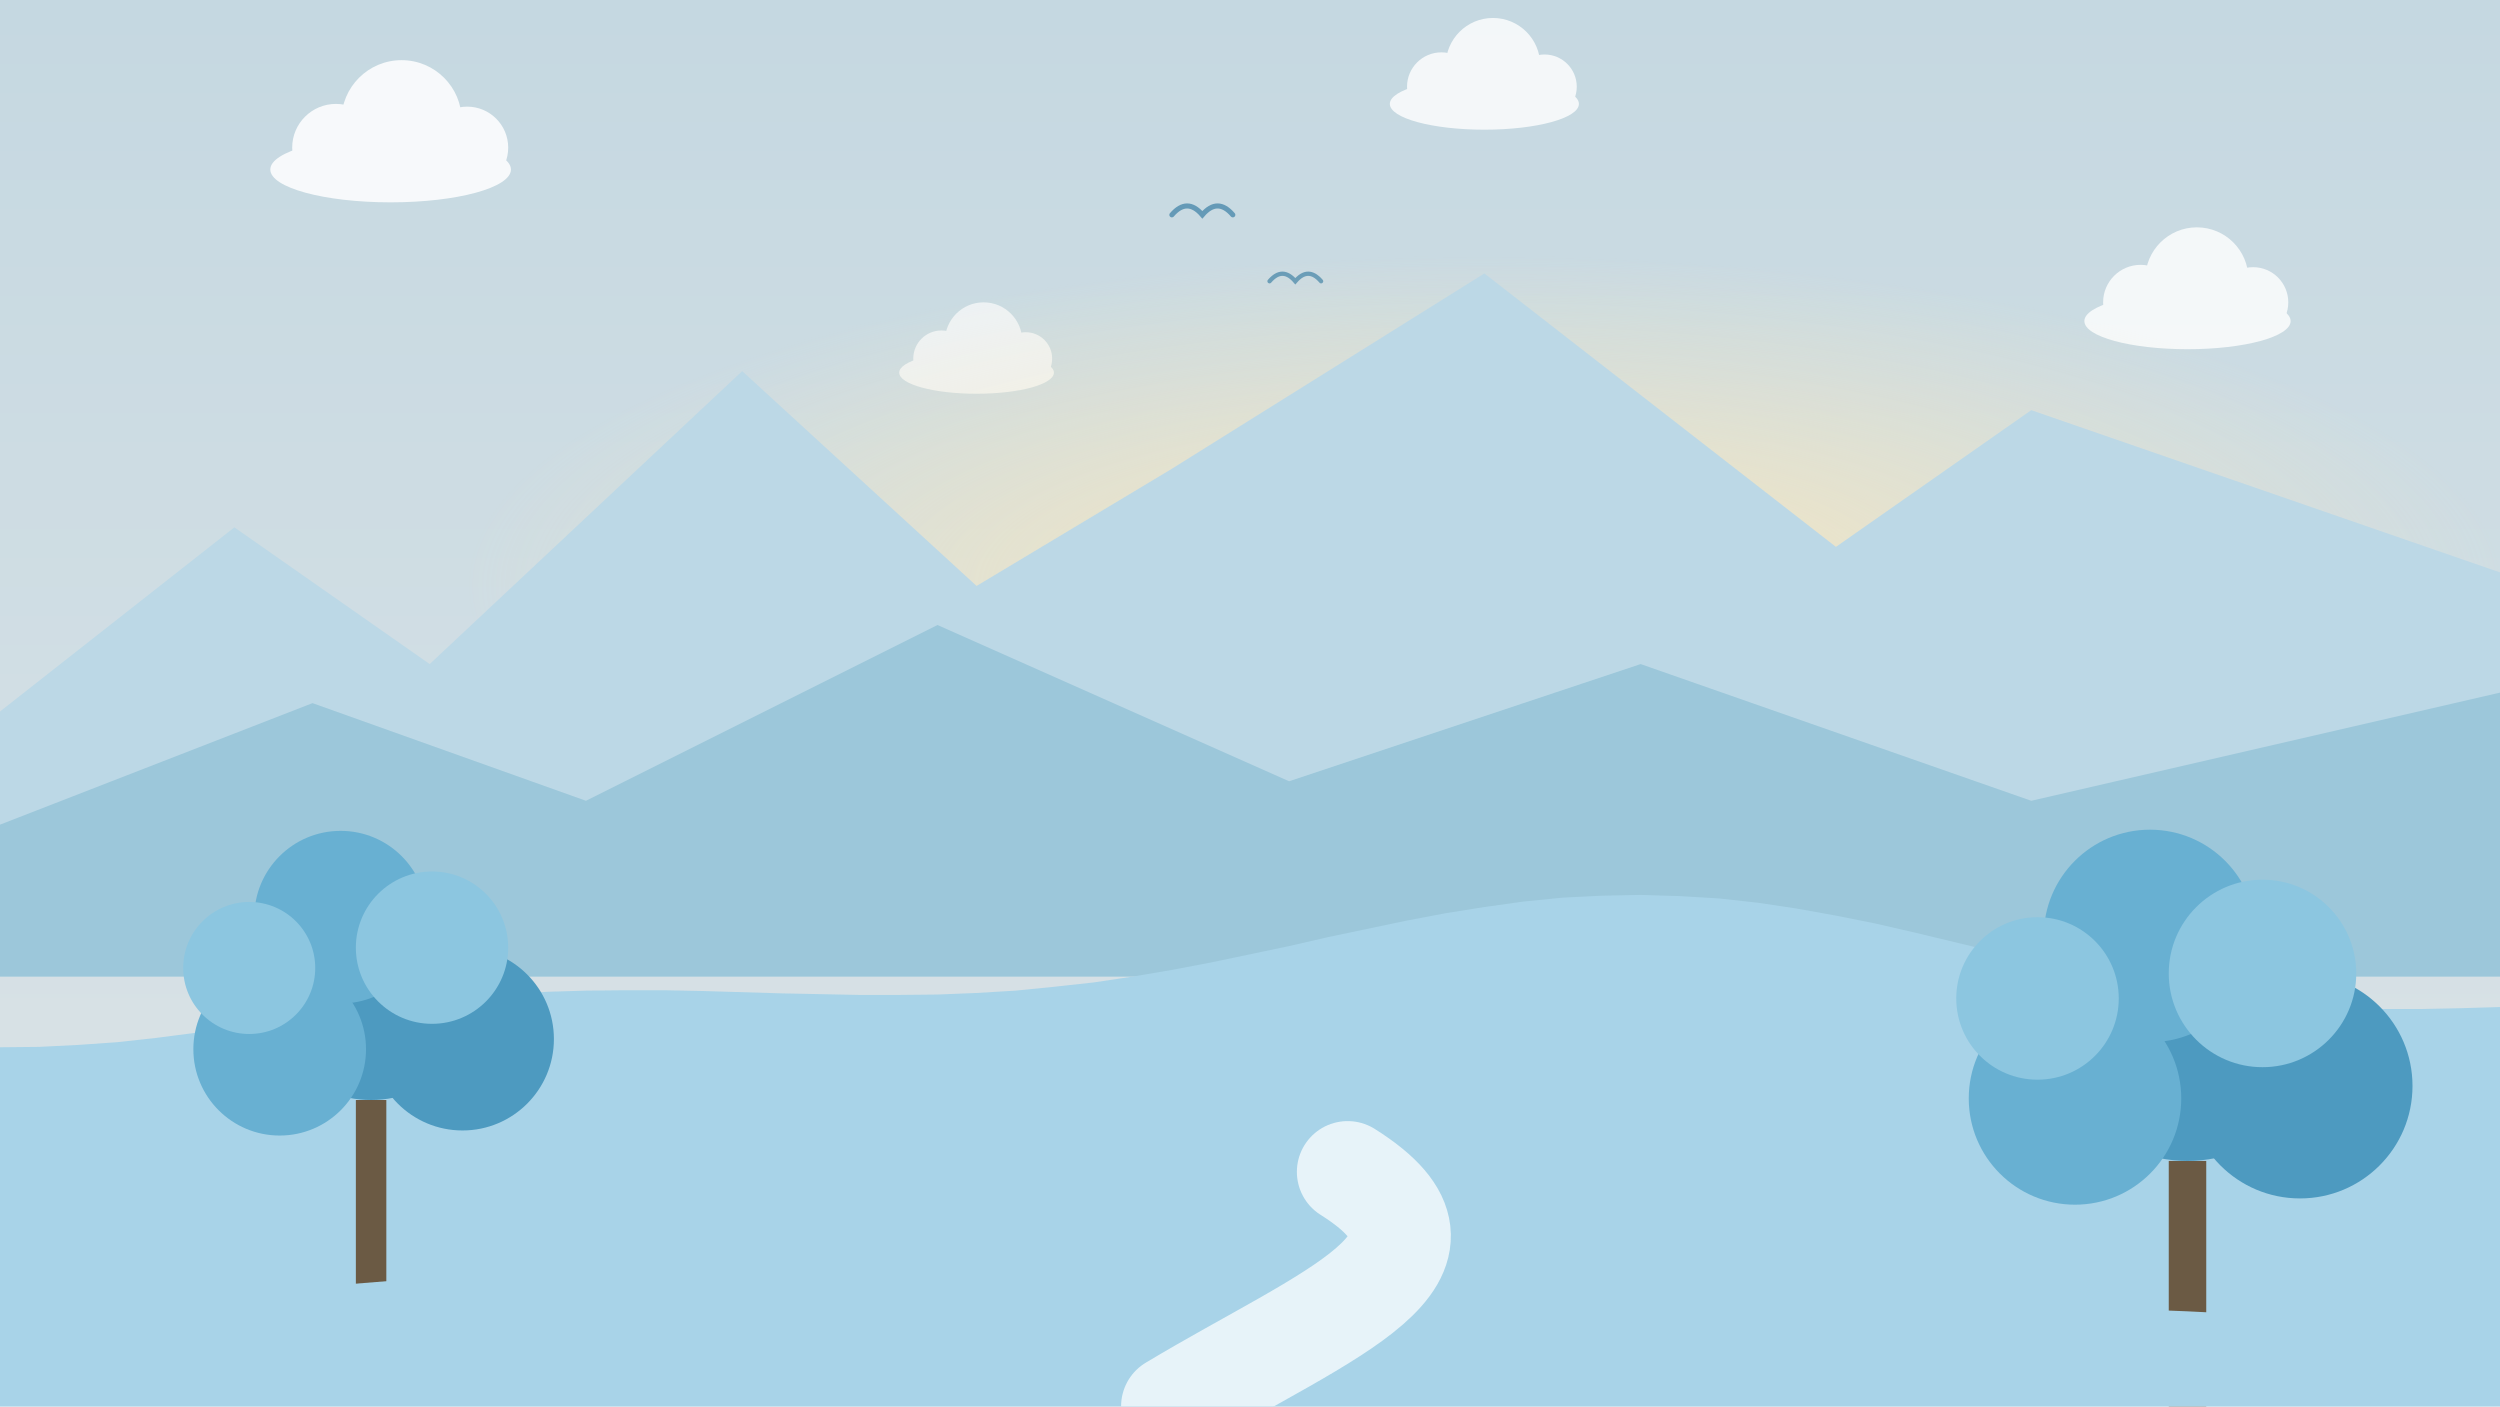
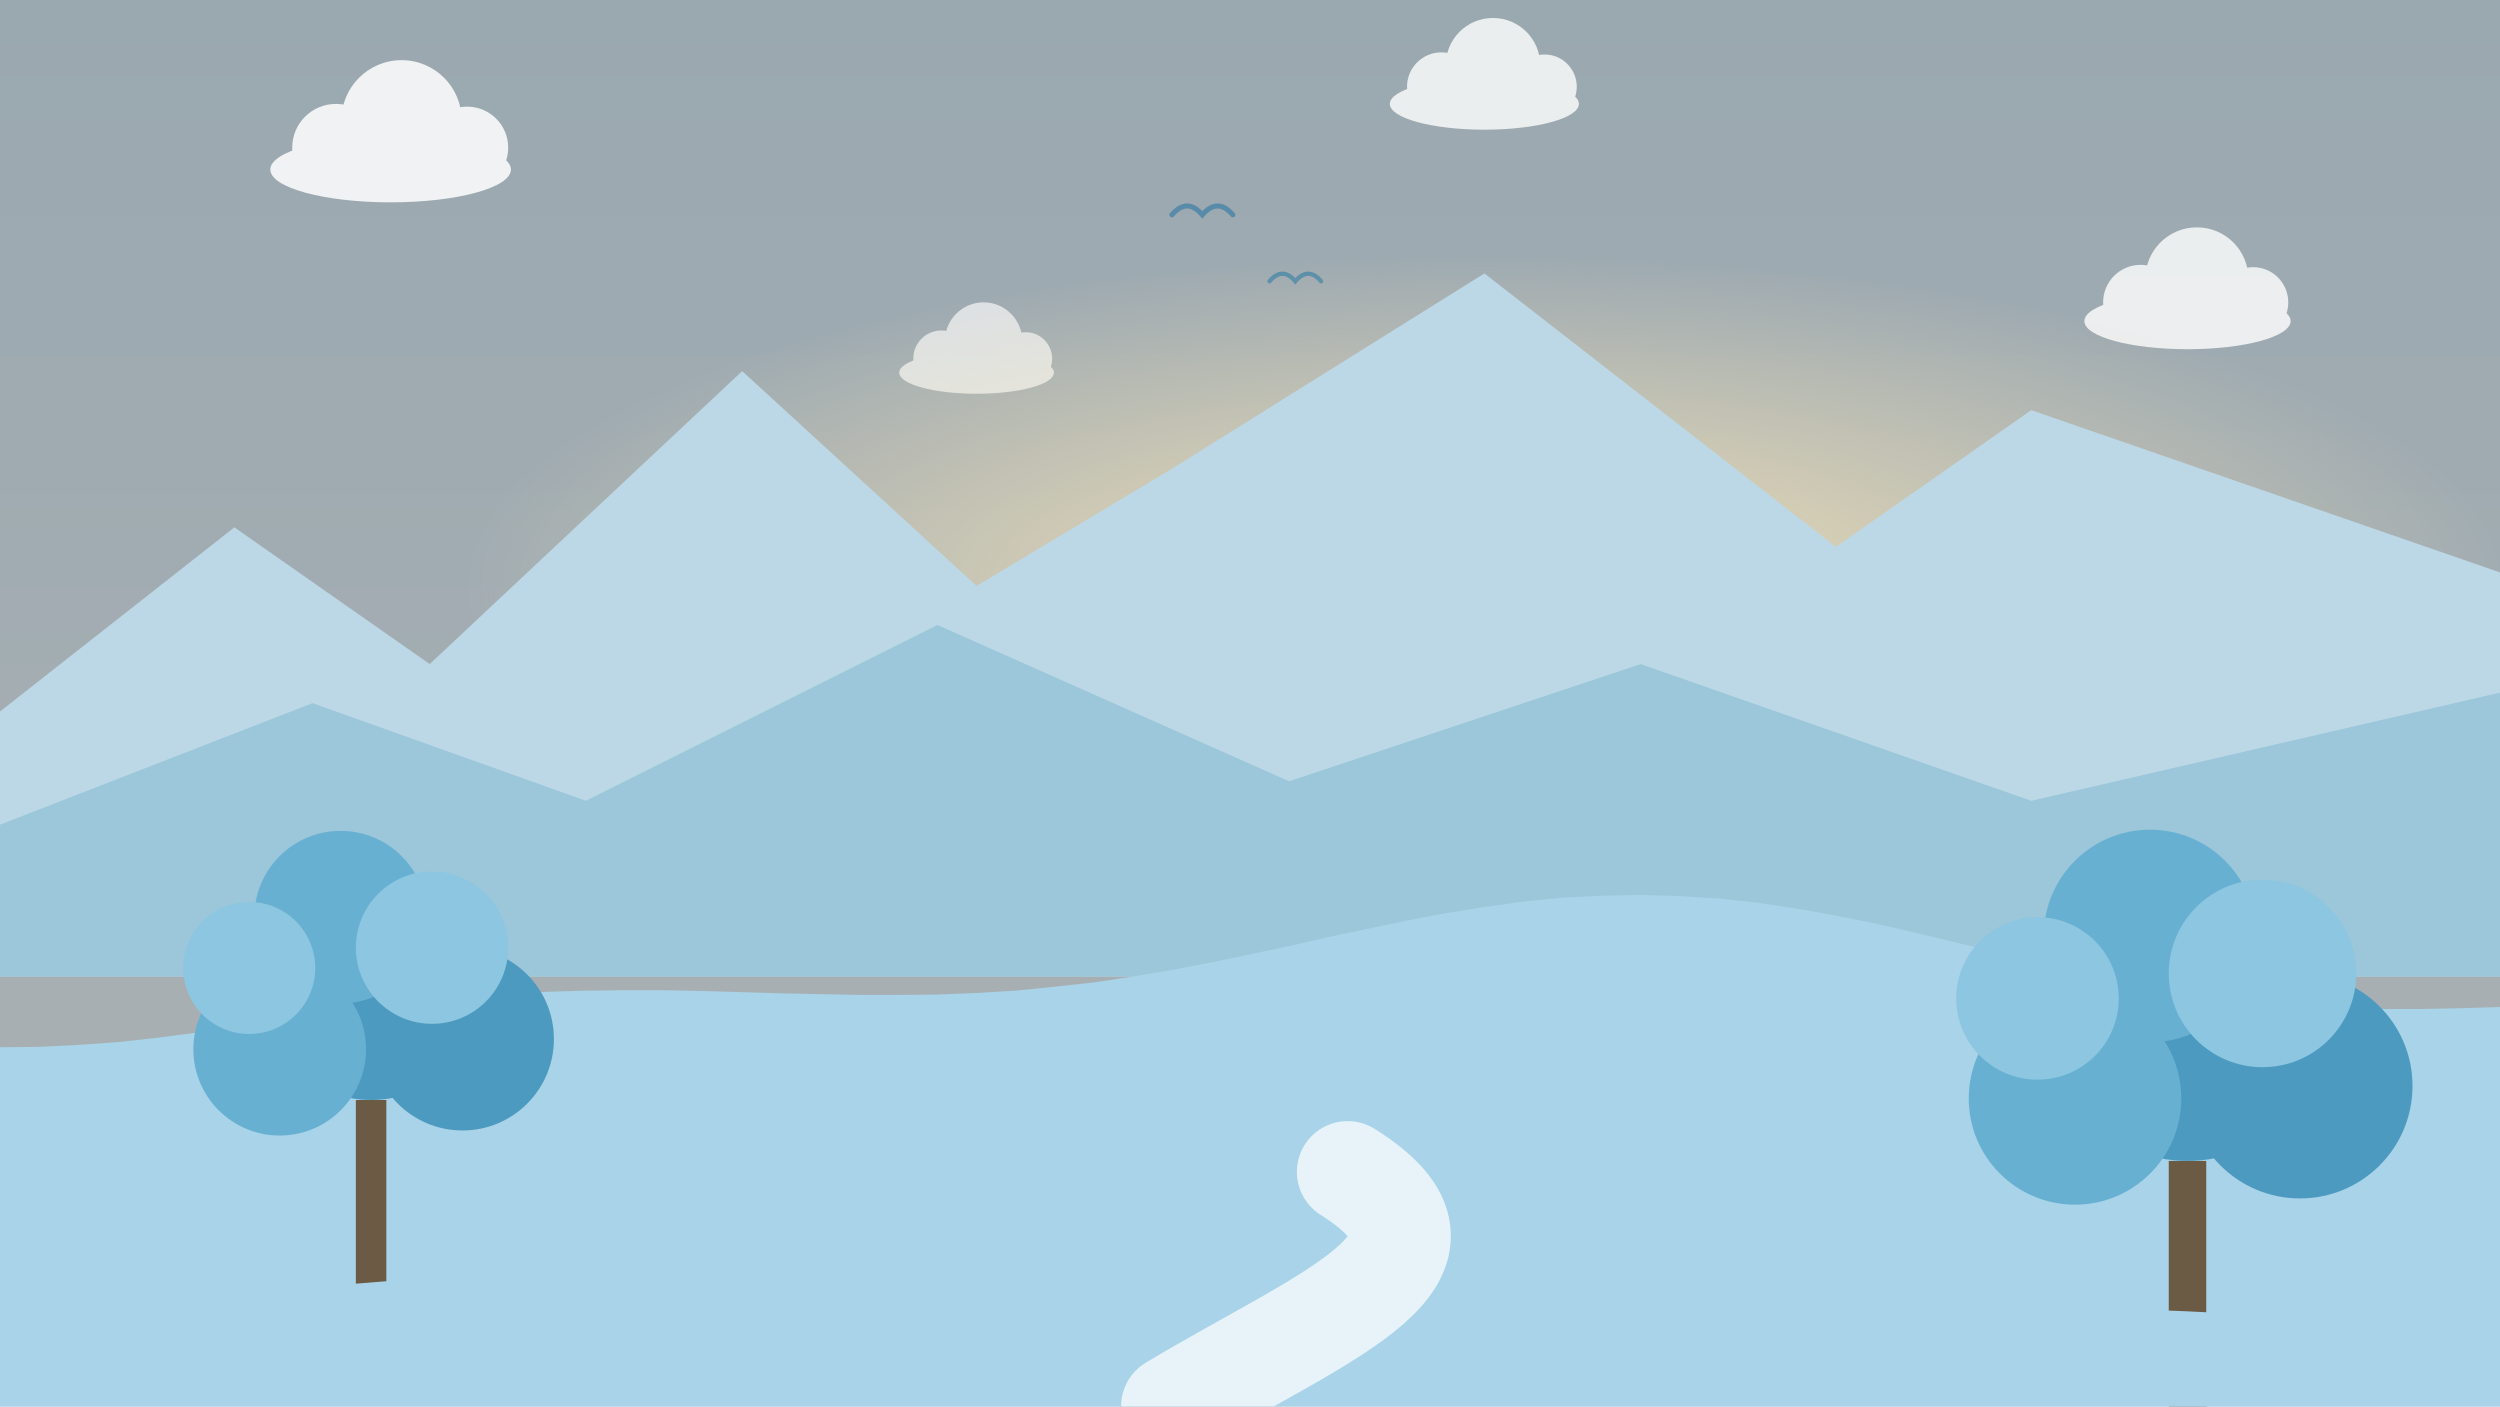
<svg xmlns="http://www.w3.org/2000/svg" viewBox="0 0 640 360" preserveAspectRatio="xMidYMax slice">
  <defs>
    <linearGradient id="s" x1="0" y1="0" x2="0" y2="1">
-       <stop offset="0" stop-color="#c5d8e1" />
-       <stop offset=".5" stop-color="#d1dee4" />
-       <stop offset="1" stop-color="#dee4e7" />
+       <stop offset="0" stop-color="#9aa8b0" />
+       <stop offset=".5" stop-color="#a3adb2" />
+       <stop offset="1" stop-color="#adb2b4" />
    </linearGradient>
    <radialGradient id="gl" cx=".5" cy=".5" r=".5">
      <stop offset="0" stop-color="#ffe9b8" stop-opacity=".85" />
      <stop offset="1" stop-color="#ffe9b8" stop-opacity="0" />
    </radialGradient>
  </defs>
  <rect width="640" height="360" fill="url(#s)" />
  <g fill="#ffffff" opacity="0.85" transform="translate(100,35) scale(1.4)">
    <ellipse cx="0" cy="6" rx="22" ry="6" />
    <circle cx="-10" cy="2" r="8" />
    <circle cx="2" cy="-3" r="11" />
    <circle cx="14" cy="2" r="7.5" />
  </g>
  <g fill="#ffffff" opacity="0.8" transform="translate(380,20) scale(1.1)">
    <ellipse cx="0" cy="6" rx="22" ry="6" />
    <circle cx="-10" cy="2" r="8" />
    <circle cx="2" cy="-3" r="11" />
    <circle cx="14" cy="2" r="7.5" />
  </g>
  <g fill="#ffffff" opacity="0.8" transform="translate(560,75) scale(1.2)">
    <ellipse cx="0" cy="6" rx="22" ry="6" />
    <circle cx="-10" cy="2" r="8" />
    <circle cx="2" cy="-3" r="11" />
    <circle cx="14" cy="2" r="7.5" />
  </g>
  <g fill="#ffffff" opacity="0.65" transform="translate(250,90) scale(0.9)">
    <ellipse cx="0" cy="6" rx="22" ry="6" />
    <circle cx="-10" cy="2" r="8" />
    <circle cx="2" cy="-3" r="11" />
    <circle cx="14" cy="2" r="7.5" />
  </g>
  <path d="M0,0 q3,-3.5 6,0 q3,-3.5 6,0" fill="none" stroke="#3a7fa5" stroke-width="1" stroke-linecap="round" opacity=".7" transform="translate(300,55) scale(1.3)" />
  <path d="M0,0 q3,-3.5 6,0 q3,-3.5 6,0" fill="none" stroke="#3a7fa5" stroke-width="1" stroke-linecap="round" opacity=".7" transform="translate(325,72) scale(1.1)" />
  <ellipse cx="380" cy="150" rx="260" ry="85" fill="url(#gl)" />
  <path d="M-10 250 L-10 190 L60 135 L110 170 L190 95 L250 150 L300 120 L380 70 L470 140 L520 105 L650 150 L650 250Z" fill="#bcd8e6" />
  <path d="M-10 250 L-10 215 L80 180 L150 205 L240 160 L330 200 L420 170 L520 205 L650 175 L650 250Z" fill="#9cc7da" />
  <path d="M-10 360 L-10 267.9 L0 268.1 L10 268.0 L20 267.5 L30 266.8 L40 265.7 L50 264.4 L60 263.1 L70 261.6 L80 260.1 L90 258.7 L100 257.4 L110 256.2 L120 255.2 L130 254.5 L140 253.9 L150 253.6 L160 253.5 L170 253.5 L180 253.7 L190 254.0 L200 254.3 L210 254.5 L220 254.7 L230 254.7 L240 254.6 L250 254.2 L260 253.6 L270 252.6 L280 251.5 L290 250.0 L300 248.3 L310 246.4 L320 244.3 L330 242.2 L340 239.9 L350 237.8 L360 235.7 L370 233.8 L380 232.2 L390 230.8 L400 229.8 L410 229.3 L420 229.1 L430 229.4 L440 230.0 L450 231.1 L460 232.6 L470 234.4 L480 236.4 L490 238.7 L500 241.1 L510 243.5 L520 246.0 L530 248.3 L540 250.5 L550 252.4 L560 254.2 L570 255.6 L580 256.7 L590 257.5 L600 258.0 L610 258.3 L620 258.3 L630 258.1 L640 257.8 L650 257.4 L650 360Z" fill="#a8d3e8" opacity="1" />
  <rect x="91.1" y="281.6" width="7.8" height="65.0" fill="#6b5a44" />
  <circle cx="95.0" cy="253.0" r="28.6" fill="#4d9ac0" />
  <circle cx="71.6" cy="268.6" r="22.1" fill="#68b0d2" />
  <circle cx="118.4" cy="266.0" r="23.4" fill="#4d9ac0" />
  <circle cx="87.2" cy="234.8" r="22.1" fill="#68b0d2" />
  <circle cx="110.6" cy="242.6" r="19.5" fill="#8cc6e0" />
  <circle cx="63.8" cy="247.8" r="16.9" fill="#8cc6e0" />
  <rect x="555.2" y="297.2" width="9.6" height="80.0" fill="#6b5a44" />
  <circle cx="560.0" cy="262.0" r="35.2" fill="#4d9ac0" />
  <circle cx="531.2" cy="281.2" r="27.2" fill="#68b0d2" />
  <circle cx="588.8" cy="278.0" r="28.8" fill="#4d9ac0" />
  <circle cx="550.4" cy="239.6" r="27.2" fill="#68b0d2" />
  <circle cx="579.2" cy="249.2" r="24.0" fill="#8cc6e0" />
  <circle cx="521.6" cy="255.6" r="20.8" fill="#8cc6e0" />
  <path d="M-10 360 L-10 329.9 L0 330.0 L10 330.2 L20 330.3 L30 330.4 L40 330.5 L50 330.4 L60 330.3 L70 329.9 L80 329.4 L90 328.7 L100 327.9 L110 326.9 L120 325.7 L130 324.4 L140 323.1 L150 321.8 L160 320.4 L170 319.2 L180 318.1 L190 317.1 L200 316.4 L210 315.9 L220 315.7 L230 315.7 L240 316.1 L250 316.8 L260 317.7 L270 319.0 L280 320.4 L290 322.0 L300 323.8 L310 325.7 L320 327.5 L330 329.4 L340 331.2 L350 332.8 L360 334.3 L370 335.6 L380 336.7 L390 337.5 L400 338.1 L410 338.5 L420 338.6 L430 338.5 L440 338.3 L450 337.9 L460 337.4 L470 336.9 L480 336.4 L490 335.9 L500 335.5 L510 335.2 L520 335.0 L530 335.0 L540 335.1 L550 335.3 L560 335.7 L570 336.2 L580 336.7 L590 337.3 L600 337.8 L610 338.3 L620 338.8 L630 339.1 L640 339.2 L650 339.1 L650 360Z" fill="#a8d3e8" opacity="1" />
  <path d="M300 360 C340 336 380 322 345 300" stroke="#eaf5fa" stroke-width="26" fill="none" stroke-linecap="round" opacity=".95" />
</svg>
